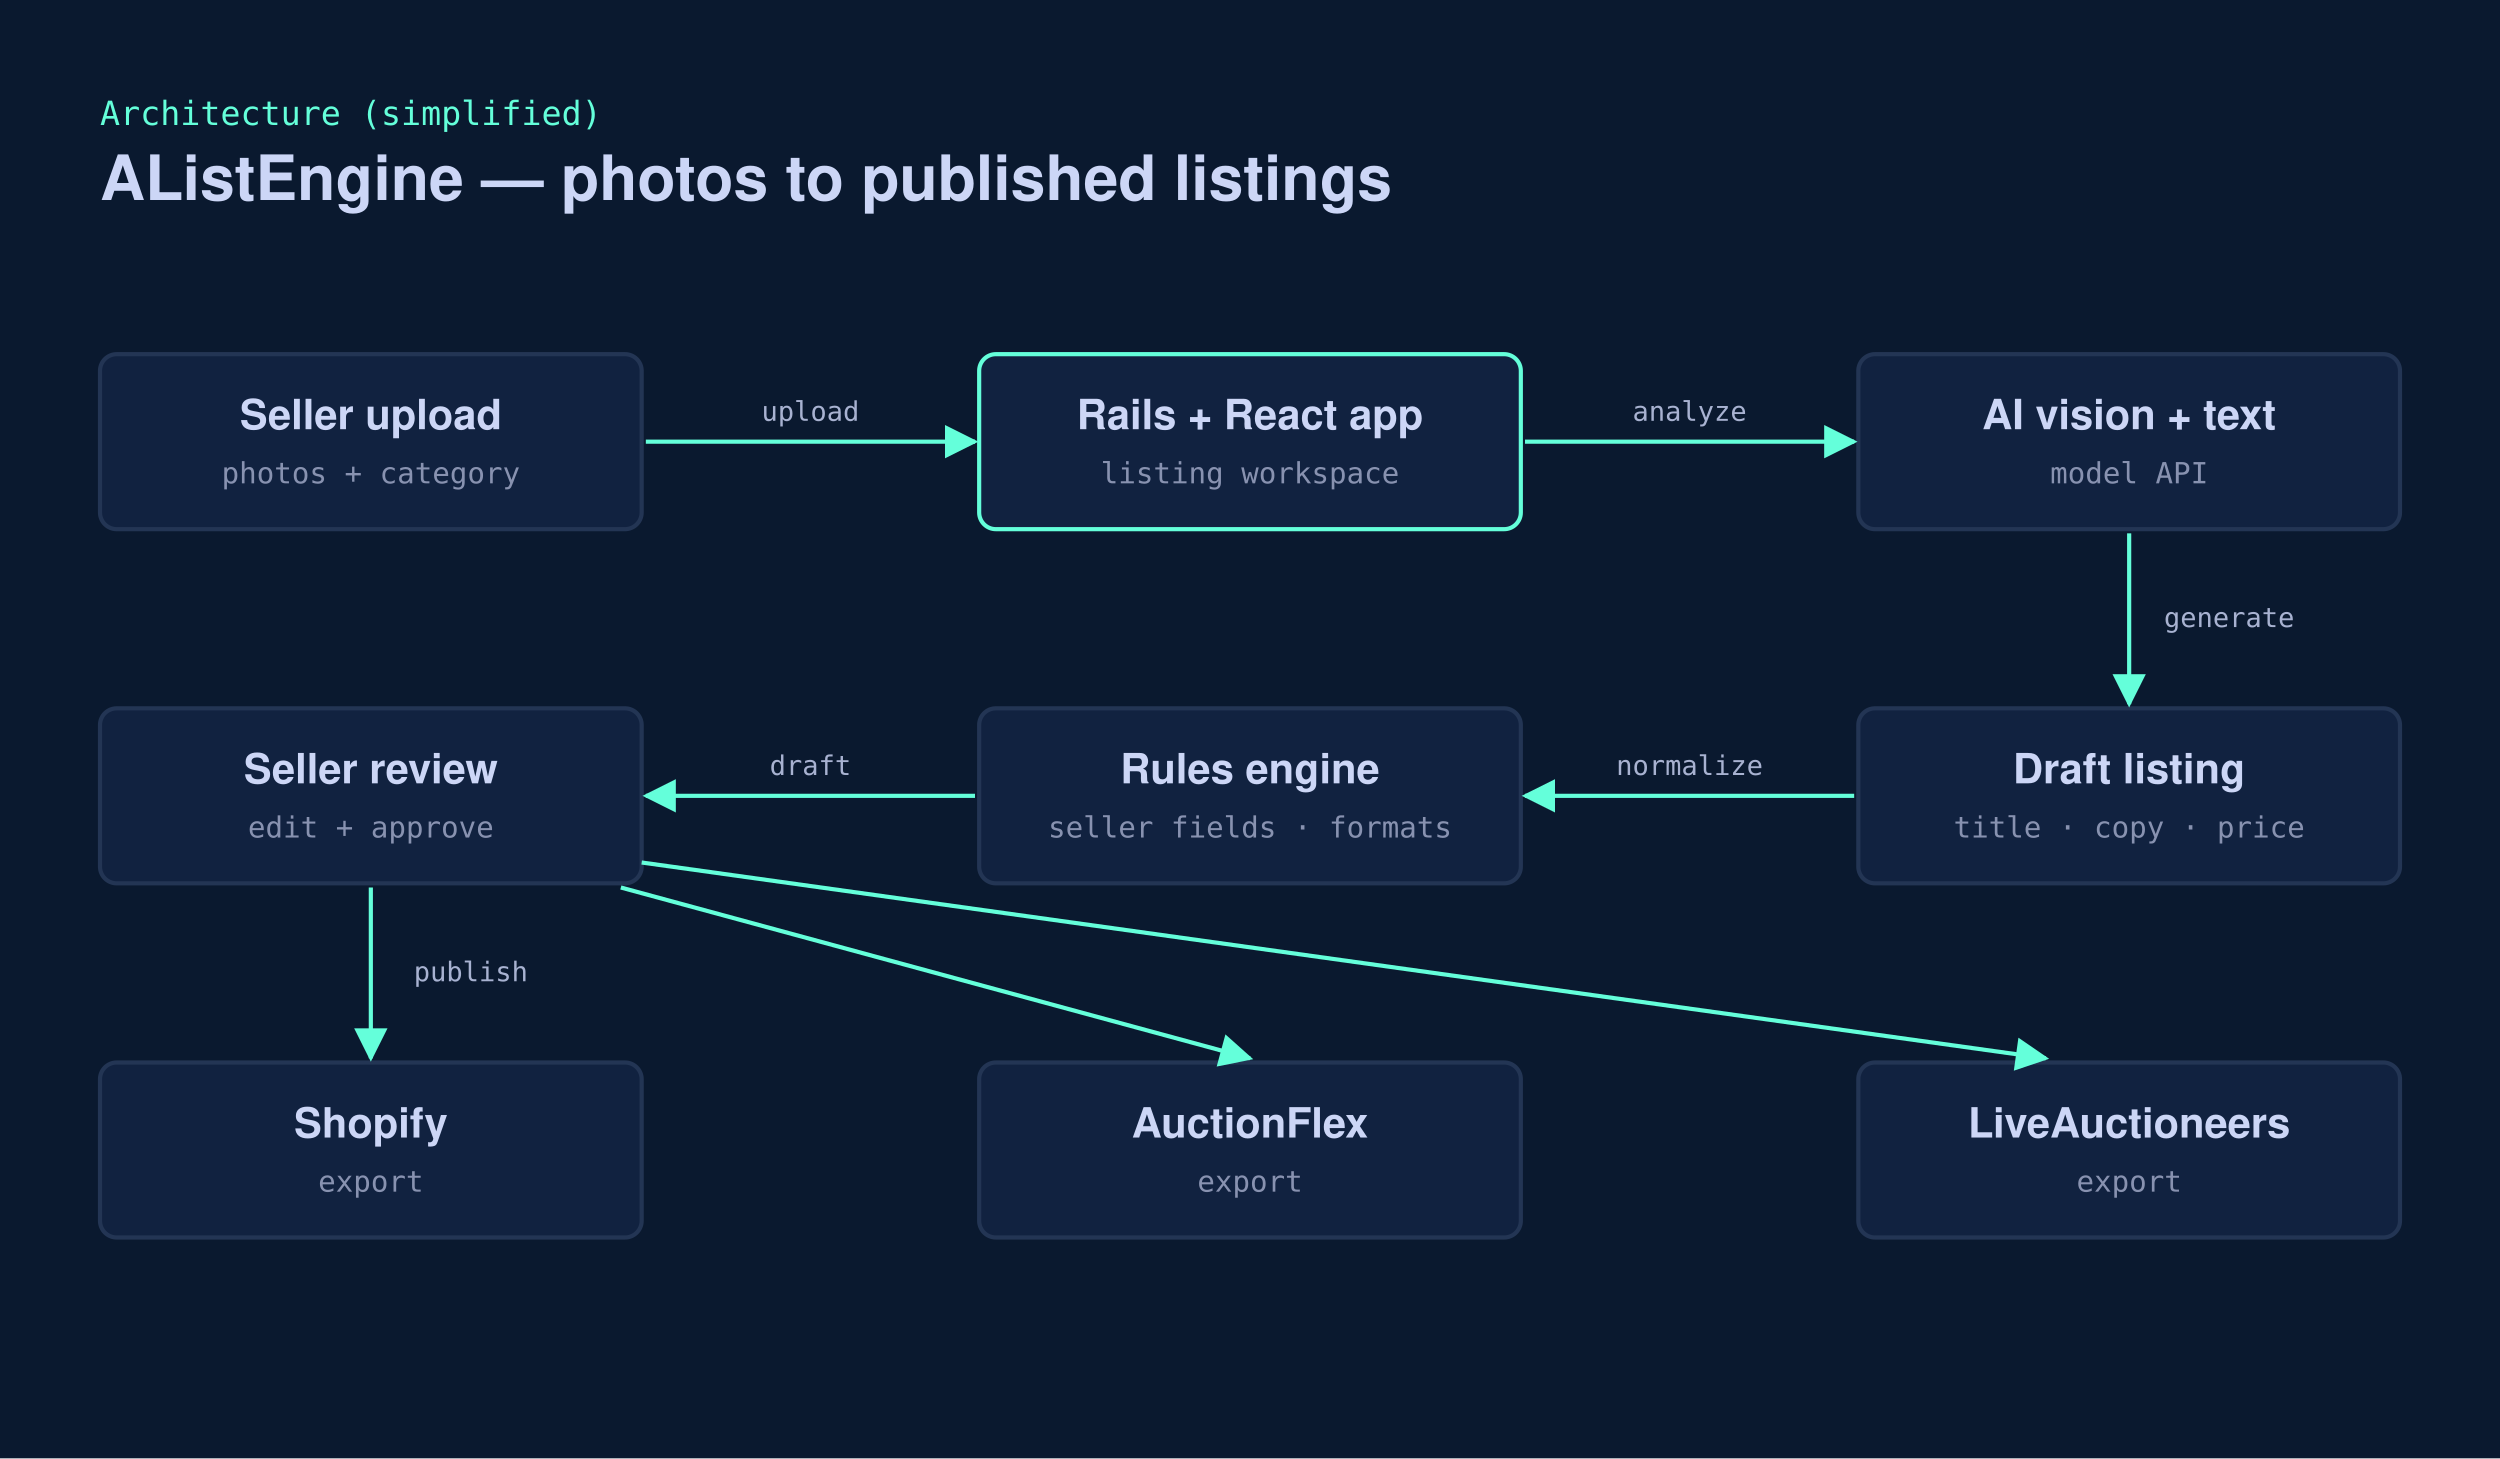
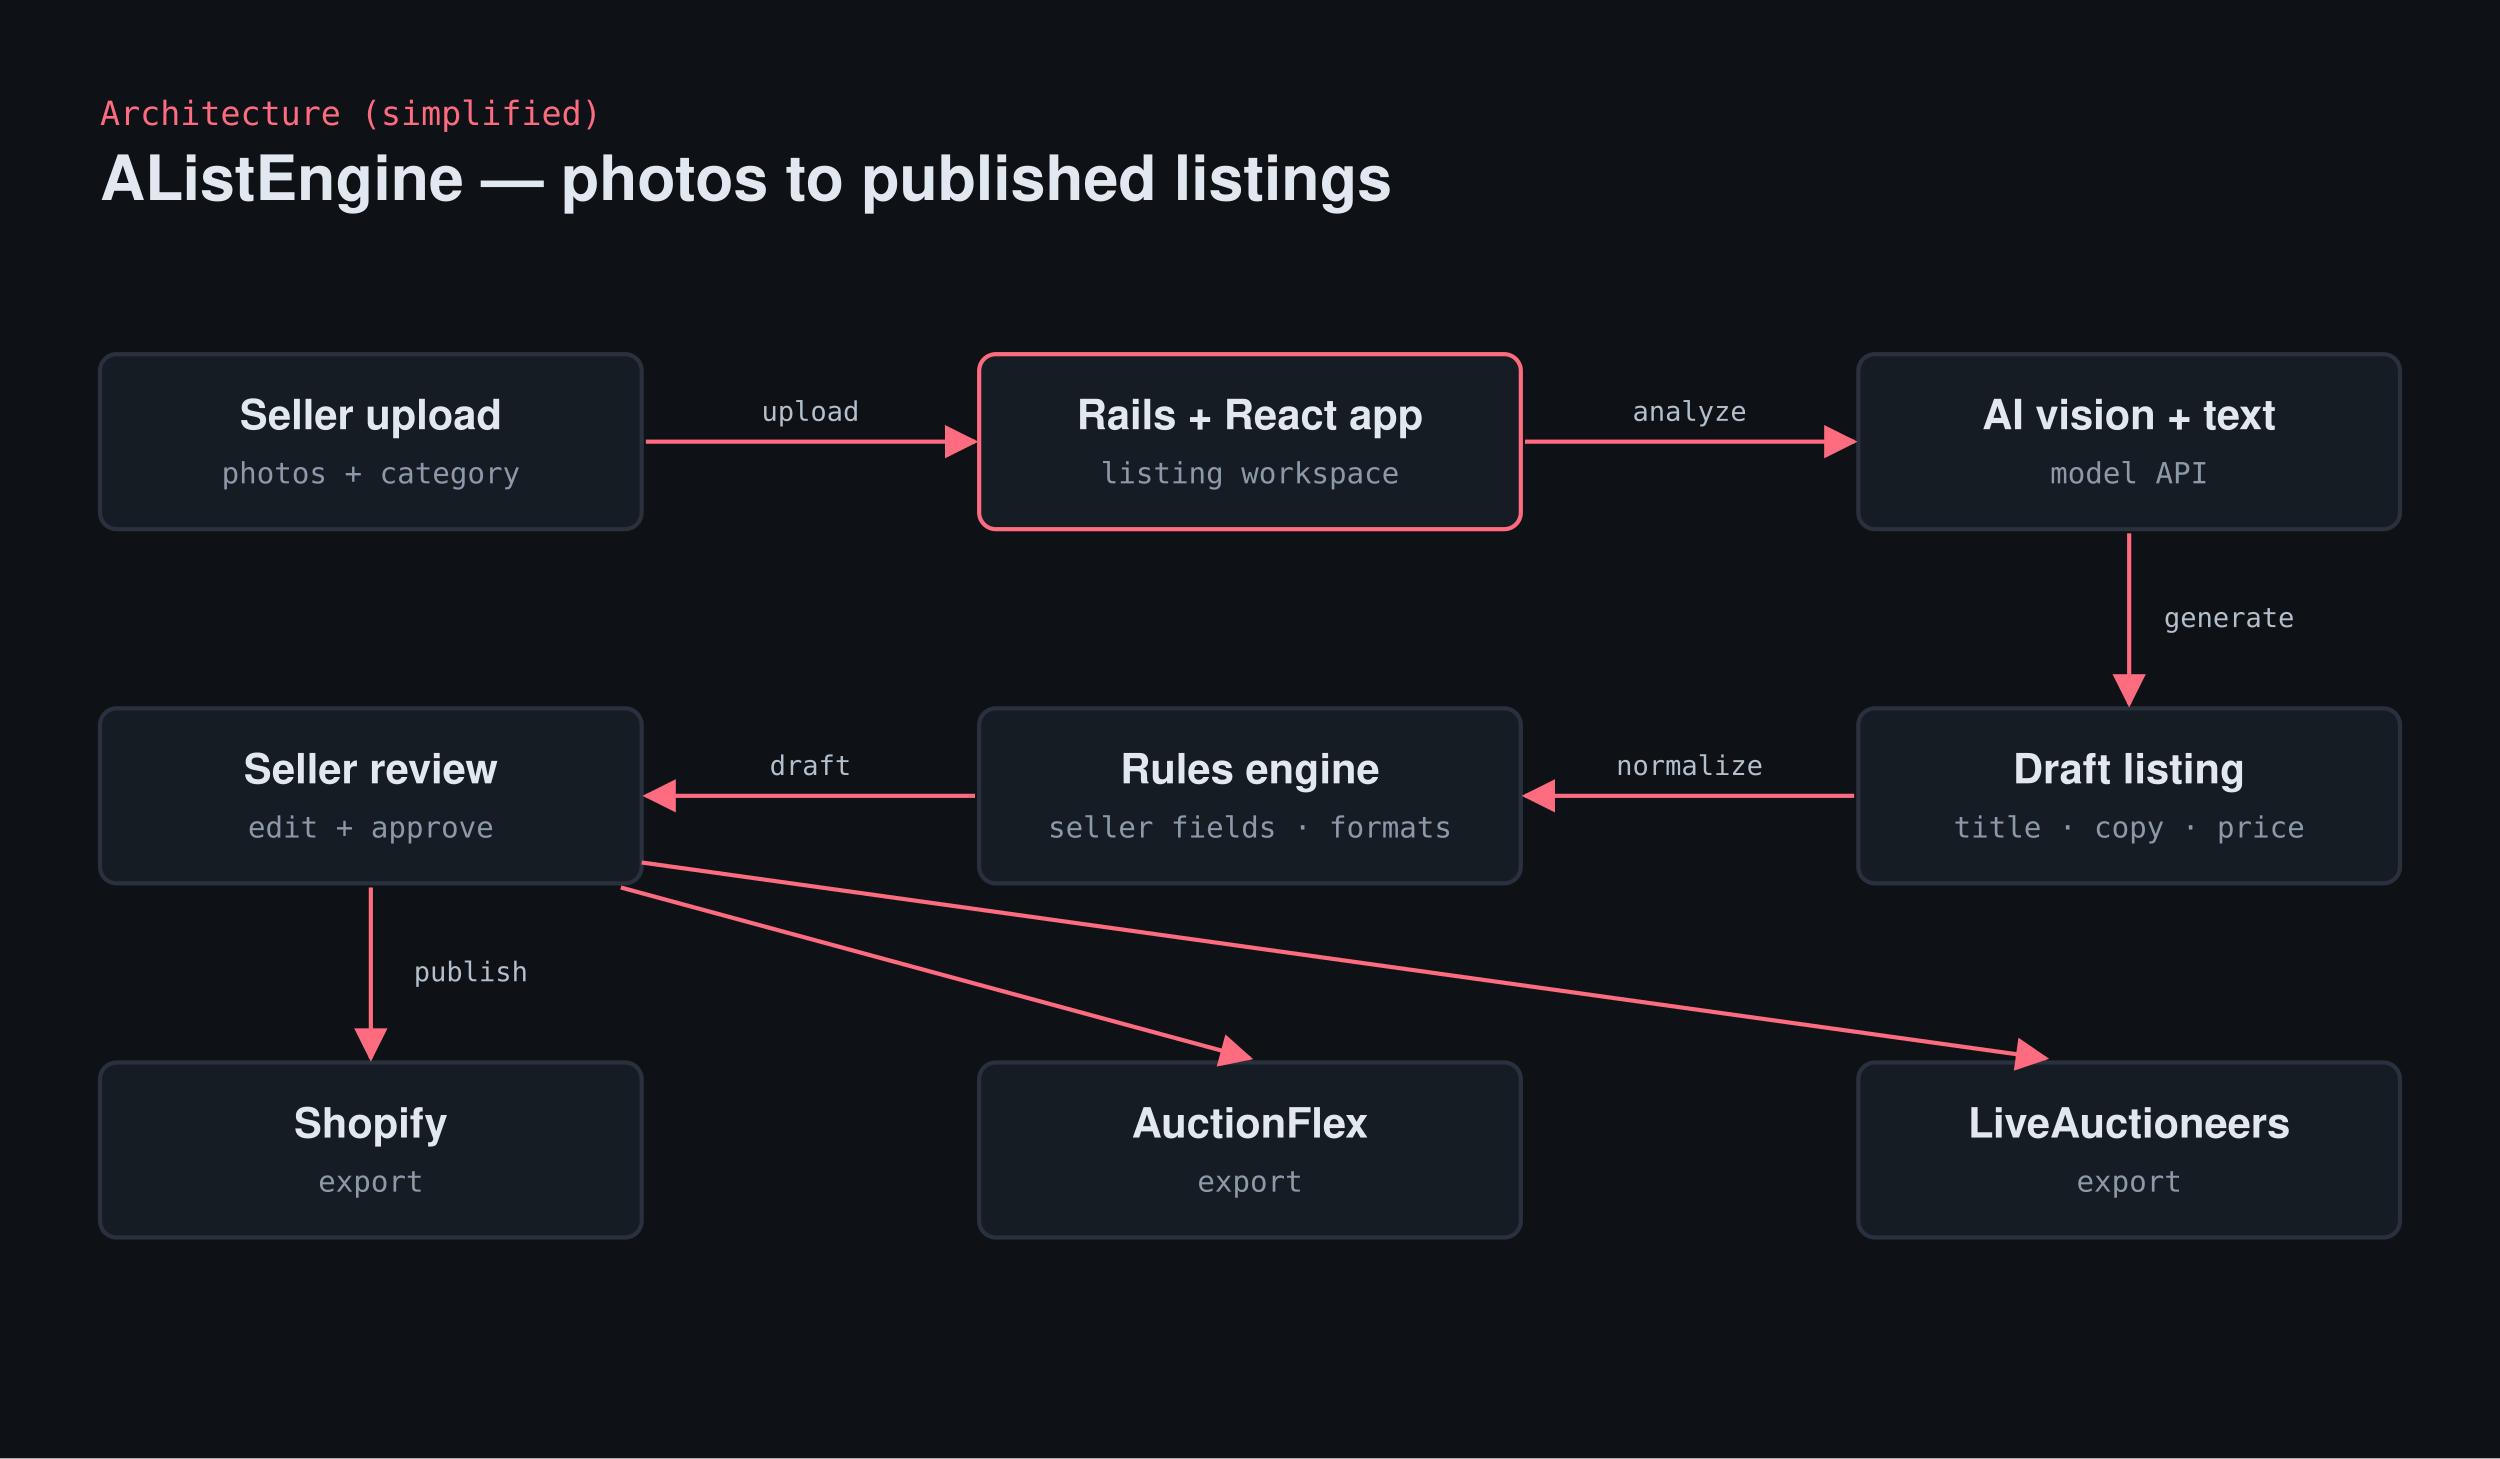
<svg xmlns="http://www.w3.org/2000/svg" width="1200" height="700" viewBox="0 0 1200 700" role="img" aria-label="AListEngine — photos to published listings architecture diagram">
  <defs>
    <marker id="arrow" viewBox="0 0 10 10" refX="9" refY="5" markerWidth="8" markerHeight="8" orient="auto-start-reverse">
-       <path d="M0,0 L10,5 L0,10 z" fill="#64ffda" />
+       <path d="M0,0 L10,5 L0,10 z" fill="#ff6b7f" />
    </marker>
  </defs>
-   <rect width="1200" height="700" fill="#0a192f" />
-   <text x="48" y="60" font-family="Menlo, SF Mono, monospace" font-size="16" fill="#64ffda">Architecture (simplified)</text>
-   <text x="48" y="96" font-family="Helvetica Neue, Helvetica, Arial, sans-serif" font-size="30" font-weight="700" fill="#ccd6f6">AListEngine — photos to published listings</text>
-   <rect x="48" y="170" width="260" height="84" rx="8" fill="#112240" stroke="#233554" stroke-width="2" />
-   <text x="178.0" y="206" text-anchor="middle" font-family="Helvetica Neue, Helvetica, Arial, sans-serif" font-size="20" font-weight="700" fill="#ccd6f6">Seller upload</text>
-   <text x="178.0" y="232" text-anchor="middle" font-family="Menlo, SF Mono, monospace" font-size="14" fill="#8892b0">photos + category</text>
-   <rect x="470" y="170" width="260" height="84" rx="8" fill="#112240" stroke="#64ffda" stroke-width="2" />
-   <text x="600.0" y="206" text-anchor="middle" font-family="Helvetica Neue, Helvetica, Arial, sans-serif" font-size="20" font-weight="700" fill="#ccd6f6">Rails + React app</text>
-   <text x="600.0" y="232" text-anchor="middle" font-family="Menlo, SF Mono, monospace" font-size="14" fill="#8892b0">listing workspace</text>
-   <rect x="892" y="170" width="260" height="84" rx="8" fill="#112240" stroke="#233554" stroke-width="2" />
-   <text x="1022.0" y="206" text-anchor="middle" font-family="Helvetica Neue, Helvetica, Arial, sans-serif" font-size="20" font-weight="700" fill="#ccd6f6">AI vision + text</text>
-   <text x="1022.0" y="232" text-anchor="middle" font-family="Menlo, SF Mono, monospace" font-size="14" fill="#8892b0">model API</text>
-   <rect x="48" y="340" width="260" height="84" rx="8" fill="#112240" stroke="#233554" stroke-width="2" />
-   <text x="178.0" y="376" text-anchor="middle" font-family="Helvetica Neue, Helvetica, Arial, sans-serif" font-size="20" font-weight="700" fill="#ccd6f6">Seller review</text>
-   <text x="178.0" y="402" text-anchor="middle" font-family="Menlo, SF Mono, monospace" font-size="14" fill="#8892b0">edit + approve</text>
-   <rect x="470" y="340" width="260" height="84" rx="8" fill="#112240" stroke="#233554" stroke-width="2" />
-   <text x="600.0" y="376" text-anchor="middle" font-family="Helvetica Neue, Helvetica, Arial, sans-serif" font-size="20" font-weight="700" fill="#ccd6f6">Rules engine</text>
-   <text x="600.0" y="402" text-anchor="middle" font-family="Menlo, SF Mono, monospace" font-size="14" fill="#8892b0">seller fields · formats</text>
-   <rect x="892" y="340" width="260" height="84" rx="8" fill="#112240" stroke="#233554" stroke-width="2" />
-   <text x="1022.0" y="376" text-anchor="middle" font-family="Helvetica Neue, Helvetica, Arial, sans-serif" font-size="20" font-weight="700" fill="#ccd6f6">Draft listing</text>
-   <text x="1022.0" y="402" text-anchor="middle" font-family="Menlo, SF Mono, monospace" font-size="14" fill="#8892b0">title · copy · price</text>
-   <rect x="48" y="510" width="260" height="84" rx="8" fill="#112240" stroke="#233554" stroke-width="2" />
-   <text x="178.0" y="546" text-anchor="middle" font-family="Helvetica Neue, Helvetica, Arial, sans-serif" font-size="20" font-weight="700" fill="#ccd6f6">Shopify</text>
-   <text x="178.0" y="572" text-anchor="middle" font-family="Menlo, SF Mono, monospace" font-size="14" fill="#8892b0">export</text>
-   <rect x="470" y="510" width="260" height="84" rx="8" fill="#112240" stroke="#233554" stroke-width="2" />
-   <text x="600.0" y="546" text-anchor="middle" font-family="Helvetica Neue, Helvetica, Arial, sans-serif" font-size="20" font-weight="700" fill="#ccd6f6">AuctionFlex</text>
-   <text x="600.0" y="572" text-anchor="middle" font-family="Menlo, SF Mono, monospace" font-size="14" fill="#8892b0">export</text>
-   <rect x="892" y="510" width="260" height="84" rx="8" fill="#112240" stroke="#233554" stroke-width="2" />
-   <text x="1022.0" y="546" text-anchor="middle" font-family="Helvetica Neue, Helvetica, Arial, sans-serif" font-size="20" font-weight="700" fill="#ccd6f6">LiveAuctioneers</text>
-   <text x="1022.0" y="572" text-anchor="middle" font-family="Menlo, SF Mono, monospace" font-size="14" fill="#8892b0">export</text>
-   <line x1="310" y1="212.0" x2="468" y2="212.0" stroke="#64ffda" stroke-width="2" marker-end="url(#arrow)" />
-   <text x="389.0" y="202.0" text-anchor="middle" font-family="Menlo, SF Mono, monospace" font-size="13" fill="#a8b2d1">upload</text>
-   <line x1="732" y1="212.0" x2="890" y2="212.0" stroke="#64ffda" stroke-width="2" marker-end="url(#arrow)" />
-   <text x="811.0" y="202.0" text-anchor="middle" font-family="Menlo, SF Mono, monospace" font-size="13" fill="#a8b2d1">analyze</text>
-   <line x1="1022.0" y1="256" x2="1022.0" y2="338" stroke="#64ffda" stroke-width="2" marker-end="url(#arrow)" />
-   <text x="1070.0" y="301.0" text-anchor="middle" font-family="Menlo, SF Mono, monospace" font-size="13" fill="#a8b2d1">generate</text>
-   <line x1="890" y1="382.0" x2="732" y2="382.0" stroke="#64ffda" stroke-width="2" marker-end="url(#arrow)" />
-   <text x="811.0" y="372.0" text-anchor="middle" font-family="Menlo, SF Mono, monospace" font-size="13" fill="#a8b2d1">normalize</text>
-   <line x1="468" y1="382.0" x2="310" y2="382.0" stroke="#64ffda" stroke-width="2" marker-end="url(#arrow)" />
-   <text x="389.0" y="372.0" text-anchor="middle" font-family="Menlo, SF Mono, monospace" font-size="13" fill="#a8b2d1">draft</text>
-   <line x1="178.0" y1="426" x2="178.0" y2="508" stroke="#64ffda" stroke-width="2" marker-end="url(#arrow)" />
-   <text x="226.0" y="471.0" text-anchor="middle" font-family="Menlo, SF Mono, monospace" font-size="13" fill="#a8b2d1">publish</text>
-   <line x1="298" y1="426" x2="600.0" y2="508" stroke="#64ffda" stroke-width="2" marker-end="url(#arrow)" />
-   <line x1="308" y1="414" x2="982.0" y2="508" stroke="#64ffda" stroke-width="2" marker-end="url(#arrow)" />
+   <rect width="1200" height="700" fill="#0e1217" />
+   <text x="48" y="60" font-family="Menlo, SF Mono, monospace" font-size="16" fill="#ff6b7f">Architecture (simplified)</text>
+   <text x="48" y="96" font-family="Helvetica Neue, Helvetica, Arial, sans-serif" font-size="30" font-weight="700" fill="#e2e8ef">AListEngine — photos to published listings</text>
+   <rect x="48" y="170" width="260" height="84" rx="8" fill="#161c24" stroke="#28313d" stroke-width="2" />
+   <text x="178.0" y="206" text-anchor="middle" font-family="Helvetica Neue, Helvetica, Arial, sans-serif" font-size="20" font-weight="700" fill="#e2e8ef">Seller upload</text>
+   <text x="178.0" y="232" text-anchor="middle" font-family="Menlo, SF Mono, monospace" font-size="14" fill="#8d99a8">photos + category</text>
+   <rect x="470" y="170" width="260" height="84" rx="8" fill="#161c24" stroke="#ff6b7f" stroke-width="2" />
+   <text x="600.0" y="206" text-anchor="middle" font-family="Helvetica Neue, Helvetica, Arial, sans-serif" font-size="20" font-weight="700" fill="#e2e8ef">Rails + React app</text>
+   <text x="600.0" y="232" text-anchor="middle" font-family="Menlo, SF Mono, monospace" font-size="14" fill="#8d99a8">listing workspace</text>
+   <rect x="892" y="170" width="260" height="84" rx="8" fill="#161c24" stroke="#28313d" stroke-width="2" />
+   <text x="1022.0" y="206" text-anchor="middle" font-family="Helvetica Neue, Helvetica, Arial, sans-serif" font-size="20" font-weight="700" fill="#e2e8ef">AI vision + text</text>
+   <text x="1022.0" y="232" text-anchor="middle" font-family="Menlo, SF Mono, monospace" font-size="14" fill="#8d99a8">model API</text>
+   <rect x="48" y="340" width="260" height="84" rx="8" fill="#161c24" stroke="#28313d" stroke-width="2" />
+   <text x="178.0" y="376" text-anchor="middle" font-family="Helvetica Neue, Helvetica, Arial, sans-serif" font-size="20" font-weight="700" fill="#e2e8ef">Seller review</text>
+   <text x="178.0" y="402" text-anchor="middle" font-family="Menlo, SF Mono, monospace" font-size="14" fill="#8d99a8">edit + approve</text>
+   <rect x="470" y="340" width="260" height="84" rx="8" fill="#161c24" stroke="#28313d" stroke-width="2" />
+   <text x="600.0" y="376" text-anchor="middle" font-family="Helvetica Neue, Helvetica, Arial, sans-serif" font-size="20" font-weight="700" fill="#e2e8ef">Rules engine</text>
+   <text x="600.0" y="402" text-anchor="middle" font-family="Menlo, SF Mono, monospace" font-size="14" fill="#8d99a8">seller fields · formats</text>
+   <rect x="892" y="340" width="260" height="84" rx="8" fill="#161c24" stroke="#28313d" stroke-width="2" />
+   <text x="1022.0" y="376" text-anchor="middle" font-family="Helvetica Neue, Helvetica, Arial, sans-serif" font-size="20" font-weight="700" fill="#e2e8ef">Draft listing</text>
+   <text x="1022.0" y="402" text-anchor="middle" font-family="Menlo, SF Mono, monospace" font-size="14" fill="#8d99a8">title · copy · price</text>
+   <rect x="48" y="510" width="260" height="84" rx="8" fill="#161c24" stroke="#28313d" stroke-width="2" />
+   <text x="178.0" y="546" text-anchor="middle" font-family="Helvetica Neue, Helvetica, Arial, sans-serif" font-size="20" font-weight="700" fill="#e2e8ef">Shopify</text>
+   <text x="178.0" y="572" text-anchor="middle" font-family="Menlo, SF Mono, monospace" font-size="14" fill="#8d99a8">export</text>
+   <rect x="470" y="510" width="260" height="84" rx="8" fill="#161c24" stroke="#28313d" stroke-width="2" />
+   <text x="600.0" y="546" text-anchor="middle" font-family="Helvetica Neue, Helvetica, Arial, sans-serif" font-size="20" font-weight="700" fill="#e2e8ef">AuctionFlex</text>
+   <text x="600.0" y="572" text-anchor="middle" font-family="Menlo, SF Mono, monospace" font-size="14" fill="#8d99a8">export</text>
+   <rect x="892" y="510" width="260" height="84" rx="8" fill="#161c24" stroke="#28313d" stroke-width="2" />
+   <text x="1022.0" y="546" text-anchor="middle" font-family="Helvetica Neue, Helvetica, Arial, sans-serif" font-size="20" font-weight="700" fill="#e2e8ef">LiveAuctioneers</text>
+   <text x="1022.0" y="572" text-anchor="middle" font-family="Menlo, SF Mono, monospace" font-size="14" fill="#8d99a8">export</text>
+   <line x1="310" y1="212.0" x2="468" y2="212.0" stroke="#ff6b7f" stroke-width="2" marker-end="url(#arrow)" />
+   <text x="389.0" y="202.0" text-anchor="middle" font-family="Menlo, SF Mono, monospace" font-size="13" fill="#b4bfcc">upload</text>
+   <line x1="732" y1="212.0" x2="890" y2="212.0" stroke="#ff6b7f" stroke-width="2" marker-end="url(#arrow)" />
+   <text x="811.0" y="202.0" text-anchor="middle" font-family="Menlo, SF Mono, monospace" font-size="13" fill="#b4bfcc">analyze</text>
+   <line x1="1022.0" y1="256" x2="1022.0" y2="338" stroke="#ff6b7f" stroke-width="2" marker-end="url(#arrow)" />
+   <text x="1070.0" y="301.0" text-anchor="middle" font-family="Menlo, SF Mono, monospace" font-size="13" fill="#b4bfcc">generate</text>
+   <line x1="890" y1="382.0" x2="732" y2="382.0" stroke="#ff6b7f" stroke-width="2" marker-end="url(#arrow)" />
+   <text x="811.0" y="372.0" text-anchor="middle" font-family="Menlo, SF Mono, monospace" font-size="13" fill="#b4bfcc">normalize</text>
+   <line x1="468" y1="382.0" x2="310" y2="382.0" stroke="#ff6b7f" stroke-width="2" marker-end="url(#arrow)" />
+   <text x="389.0" y="372.0" text-anchor="middle" font-family="Menlo, SF Mono, monospace" font-size="13" fill="#b4bfcc">draft</text>
+   <line x1="178.0" y1="426" x2="178.0" y2="508" stroke="#ff6b7f" stroke-width="2" marker-end="url(#arrow)" />
+   <text x="226.0" y="471.0" text-anchor="middle" font-family="Menlo, SF Mono, monospace" font-size="13" fill="#b4bfcc">publish</text>
+   <line x1="298" y1="426" x2="600.0" y2="508" stroke="#ff6b7f" stroke-width="2" marker-end="url(#arrow)" />
+   <line x1="308" y1="414" x2="982.0" y2="508" stroke="#ff6b7f" stroke-width="2" marker-end="url(#arrow)" />
</svg>
